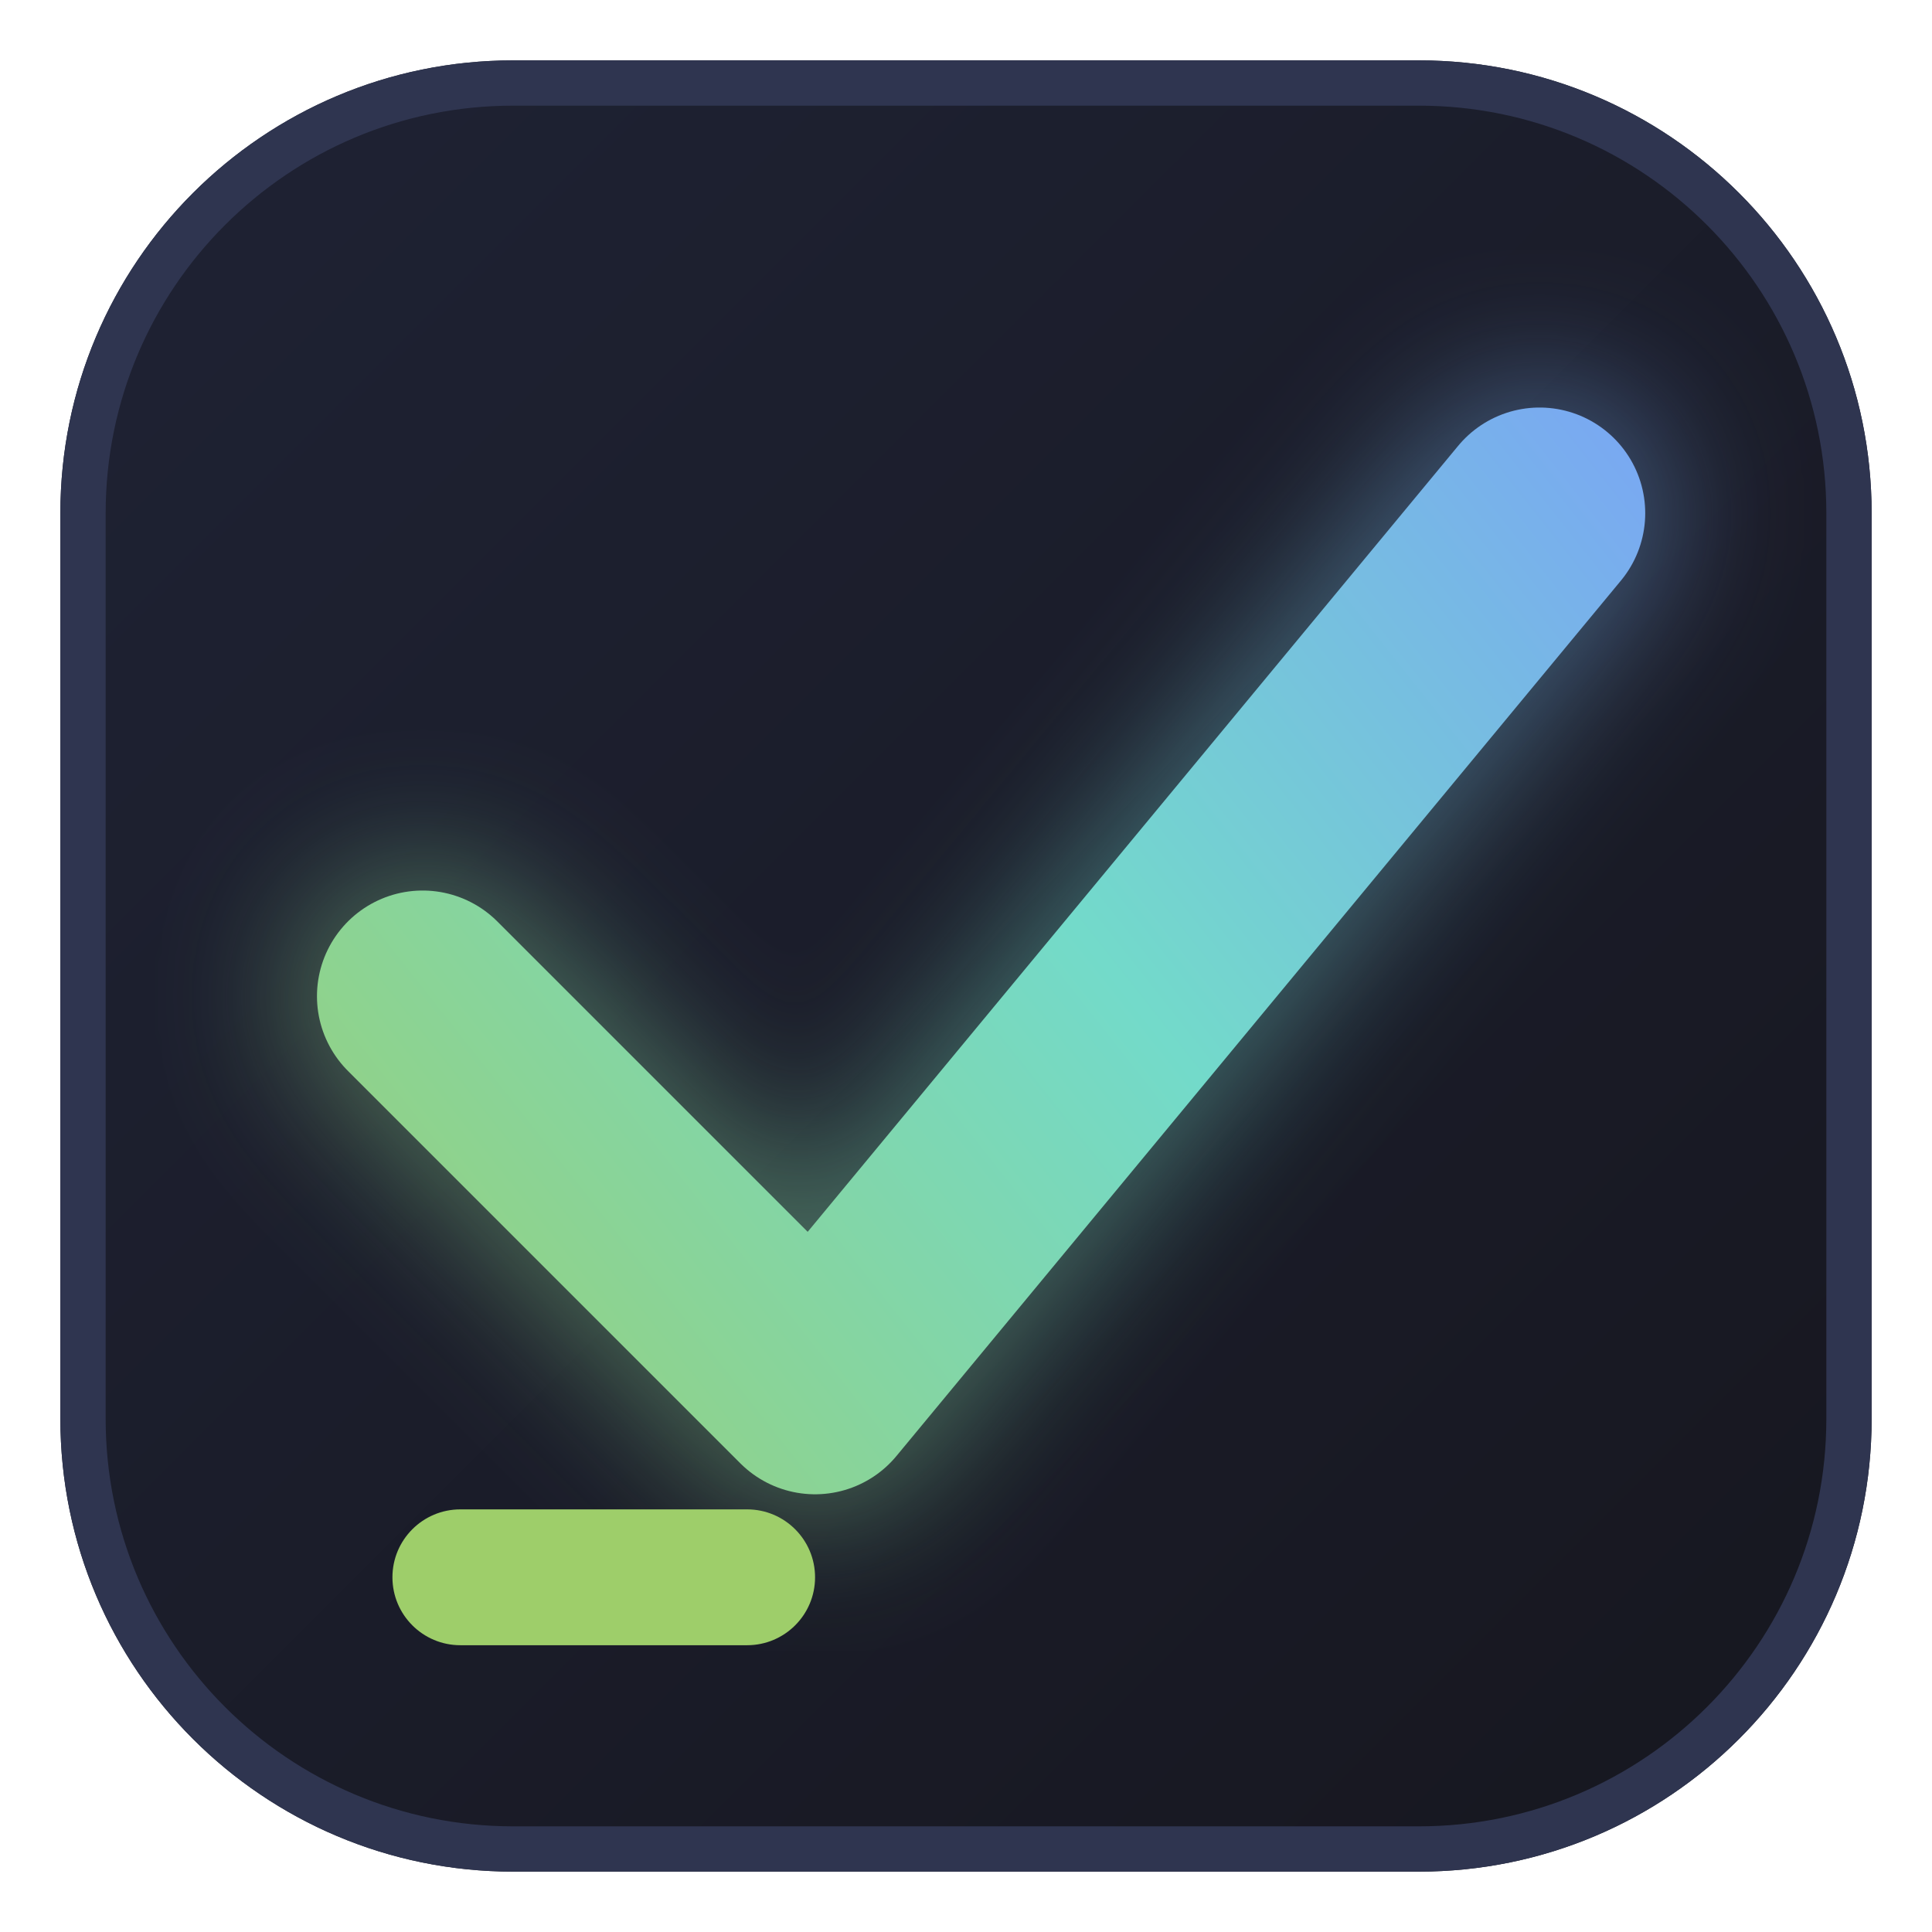
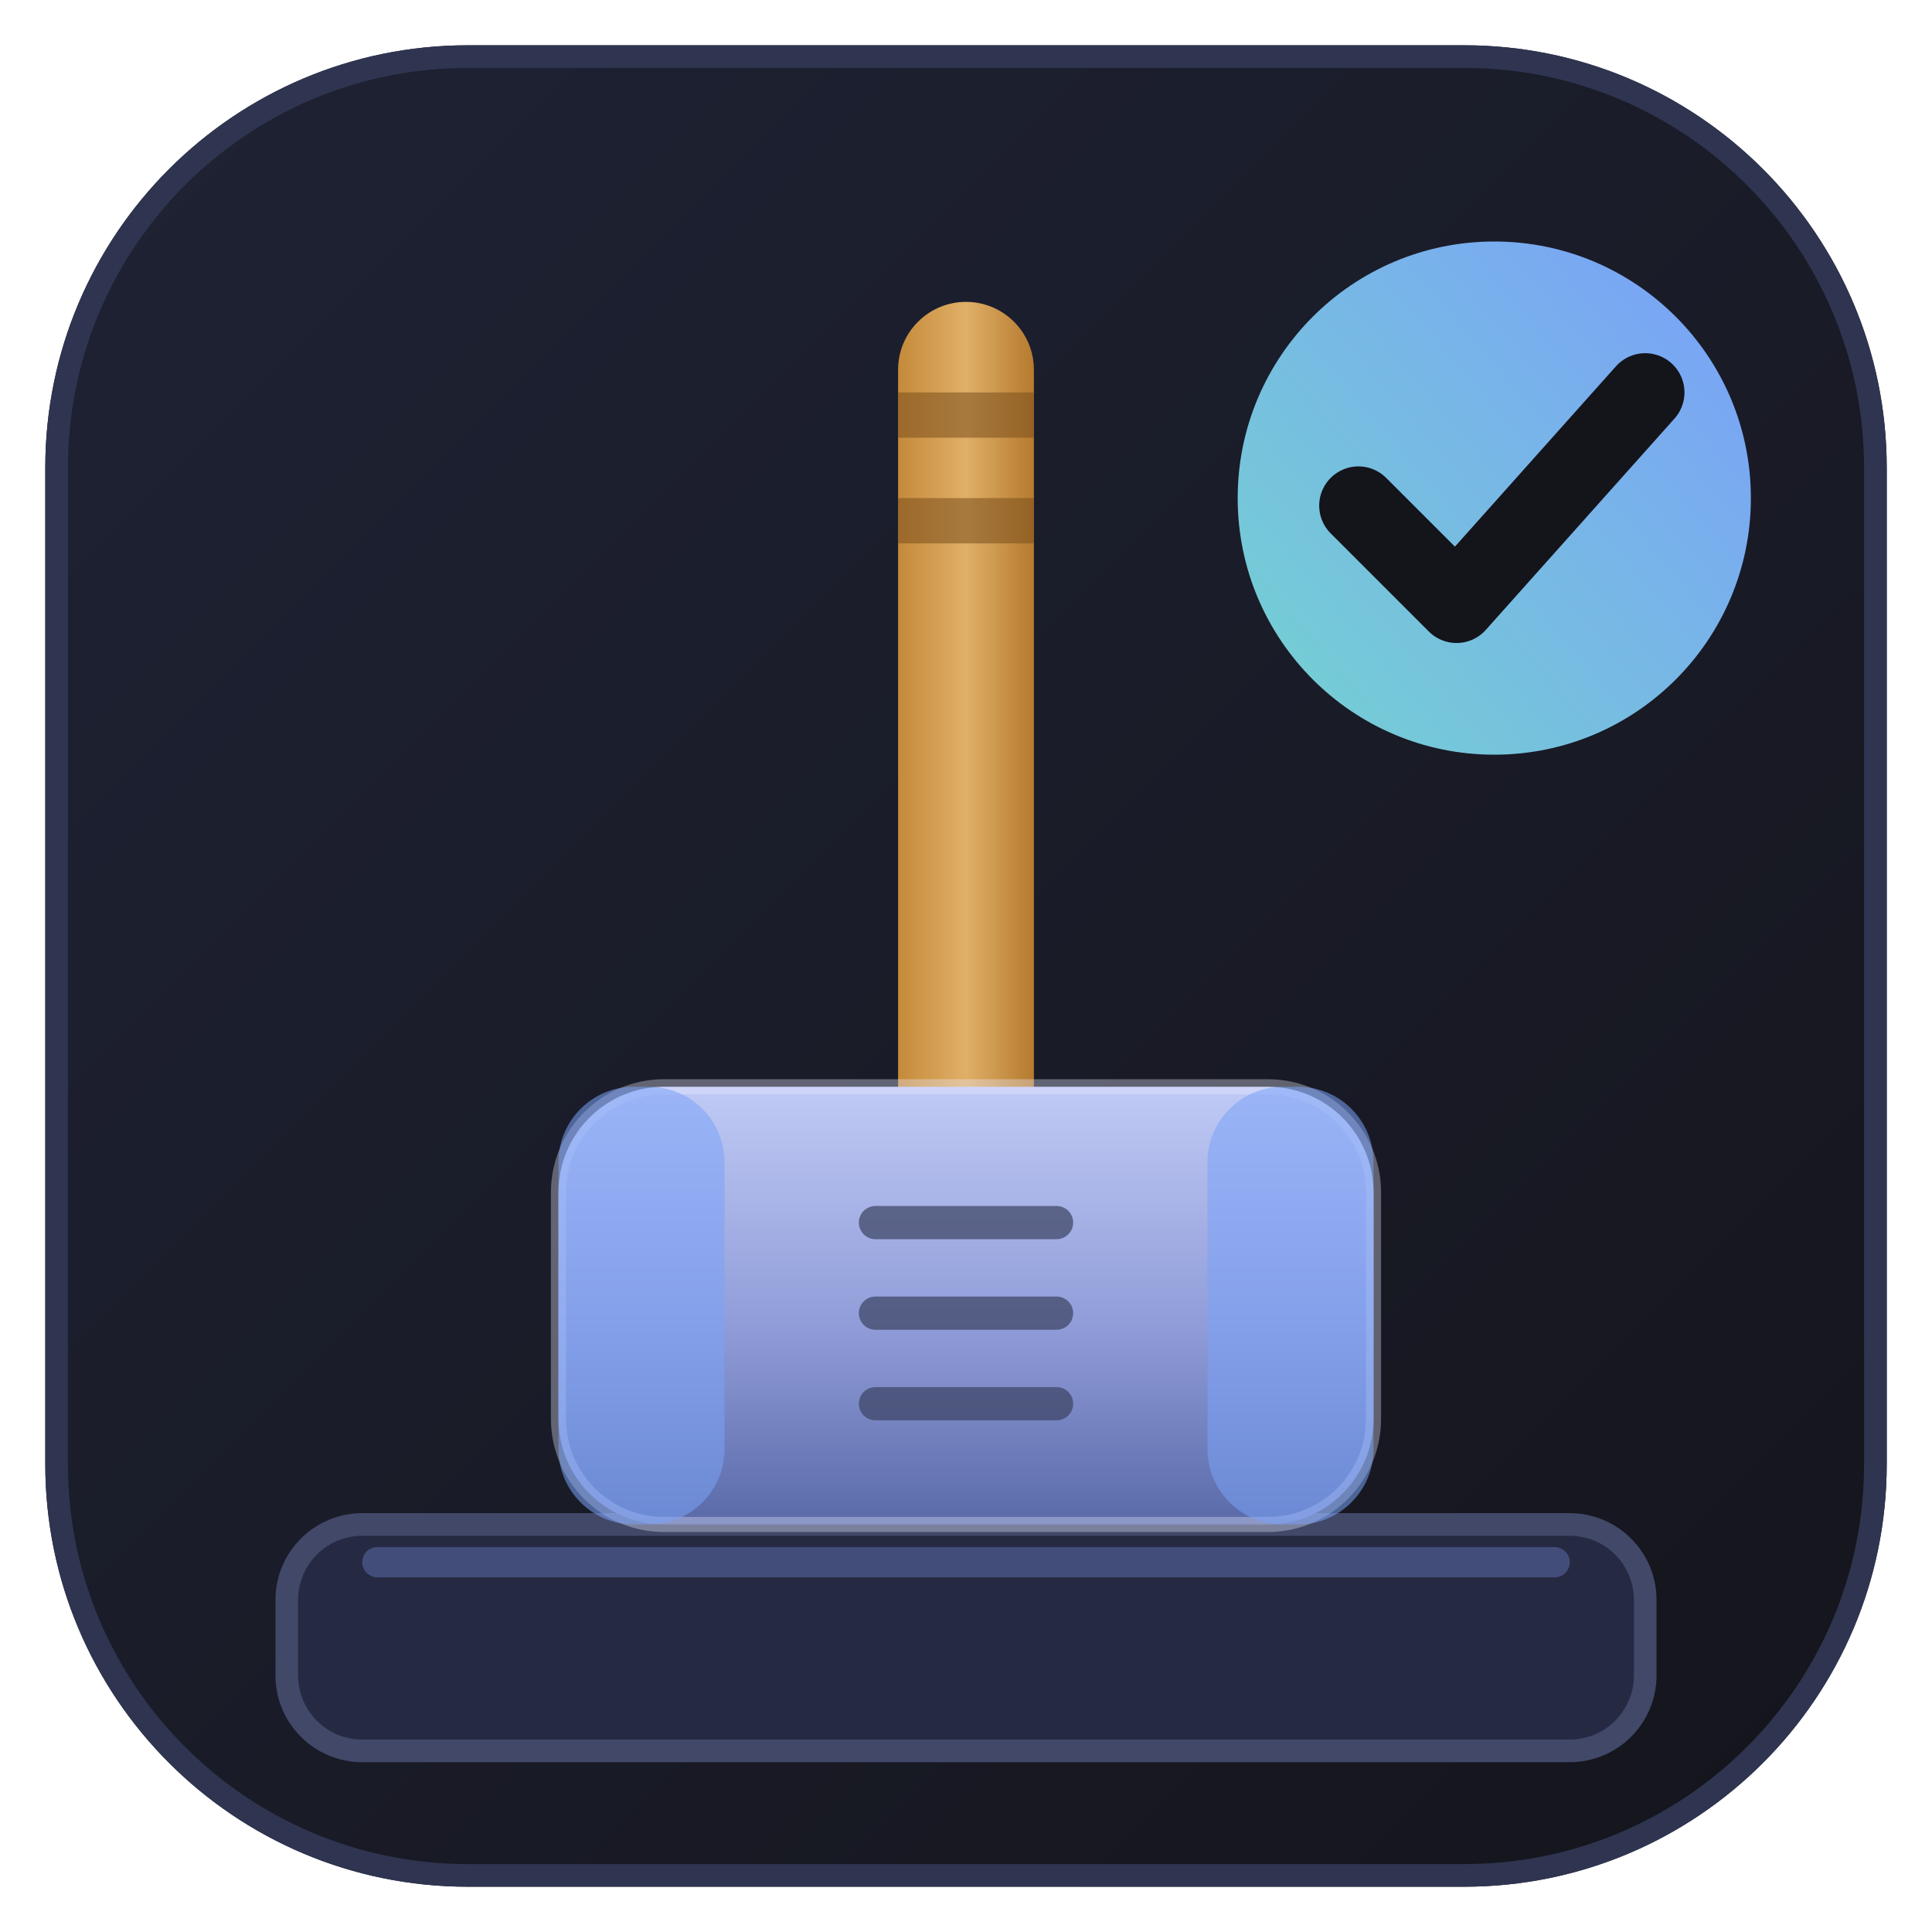
- <svg xmlns="http://www.w3.org/2000/svg" viewBox="0 0 64 64" role="img" aria-label="verd">
+ <svg xmlns="http://www.w3.org/2000/svg" viewBox="0 0 128 128" role="img" aria-label="verd: a gavel strikes, the verdict is AC">
  <defs>
-     <linearGradient id="g" x1="8" y1="50" x2="56" y2="12" gradientUnits="userSpaceOnUse">
+     <linearGradient id="bg" x1="0" y1="0" x2="128" y2="128" gradientUnits="userSpaceOnUse">
+       <stop offset="0" stop-color="#1f2335" />
+       <stop offset="1" stop-color="#14141b" />
+     </linearGradient>
+     <linearGradient id="steel" x1="0" y1="0" x2="0" y2="1">
+       <stop offset="0" stop-color="#c0caf5" />
+       <stop offset=".55" stop-color="#8f9cd8" />
+       <stop offset="1" stop-color="#5a6aa8" />
+     </linearGradient>
+     <linearGradient id="wood" x1="0" y1="0" x2="1" y2="0">
+       <stop offset="0" stop-color="#c58a3a" />
+       <stop offset=".5" stop-color="#e0af68" />
+       <stop offset="1" stop-color="#b57a2e" />
+     </linearGradient>
+     <linearGradient id="ok" x1="14" y1="100" x2="112" y2="16" gradientUnits="userSpaceOnUse">
      <stop offset="0" stop-color="#9ece6a" />
-       <stop offset=".55" stop-color="#73daca" />
+       <stop offset=".6" stop-color="#73daca" />
      <stop offset="1" stop-color="#7aa2f7" />
    </linearGradient>
-     <linearGradient id="bg" x1="0" y1="0" x2="64" y2="64" gradientUnits="userSpaceOnUse">
-       <stop offset="0" stop-color="#1f2335" />
-       <stop offset="1" stop-color="#16161e" />
-     </linearGradient>
-     <filter id="glow" x="-30%" y="-30%" width="160%" height="160%">
-       <feGaussianBlur stdDeviation="2.2" />
+     <filter id="blur" x="-40%" y="-40%" width="180%" height="180%">
+       <feGaussianBlur stdDeviation="3" />
    </filter>
  </defs>
-   <rect x="2" y="2" width="60" height="60" rx="15" fill="url(#bg)" />
-   <rect x="2.75" y="2.75" width="58.5" height="58.5" rx="14.25" fill="none" stroke="#2f3550" stroke-width="1.5" />
-   <path opacity=".4" d="M14 33 L27 46 L51 17" fill="none" stroke="url(#g)" stroke-width="9" stroke-linecap="round" stroke-linejoin="round" filter="url(#glow)" />
-   <path d="M14 33 L27 46 L51 17" fill="none" stroke="url(#g)" stroke-width="7" stroke-linecap="round" stroke-linejoin="round" />
-   <rect x="13" y="50" width="14" height="4.5" rx="2.25" fill="#9ece6a" />
+   <rect x="3" y="3" width="122" height="122" rx="28" fill="url(#bg)" />
+   <rect x="3.75" y="3.75" width="120.5" height="120.5" rx="27.25" fill="none" stroke="#2f3550" stroke-width="1.5" />
+   <g class="block">
+     <path d="M24 101h80a5 5 0 0 1 5 5v5a5 5 0 0 1-5 5H24a5 5 0 0 1-5-5v-5a5 5 0 0 1 5-5z" fill="#252a42" stroke="#414868" stroke-width="1.5" />
+     <rect x="24" y="102.5" width="80" height="2" rx="1" fill="#5a6aa8" opacity=".55" />
+   </g>
+   <g class="gavel">
+     <rect x="59.5" y="20" width="9" height="58" rx="4.5" fill="url(#wood)" />
+     <rect x="59.5" y="26" width="9" height="3" fill="#7a4f1c" opacity=".55" />
+     <rect x="59.5" y="33" width="9" height="3" fill="#7a4f1c" opacity=".55" />
+     <rect x="37" y="72" width="54" height="29" rx="7" fill="url(#steel)" stroke="#e8ecff" stroke-opacity=".35" stroke-width="1" />
+     <rect x="37" y="72" width="11" height="29" rx="5" fill="#7aa2f7" opacity=".55" />
+     <rect x="80" y="72" width="11" height="29" rx="5" fill="#7aa2f7" opacity=".55" />
+     <path d="M58 81h12m-12 6h12m-12 6h12" stroke="#3b4261" stroke-width="2.2" stroke-linecap="round" opacity=".7" />
+   </g>
+   <g class="badge">
+     <circle cx="99" cy="33" r="17" fill="url(#ok)" />
+     <path d="M90 33.5l6.5 6.5L109 26" fill="none" stroke="#14141b" stroke-width="5.2" stroke-linecap="round" stroke-linejoin="round" />
+   </g>
</svg>
